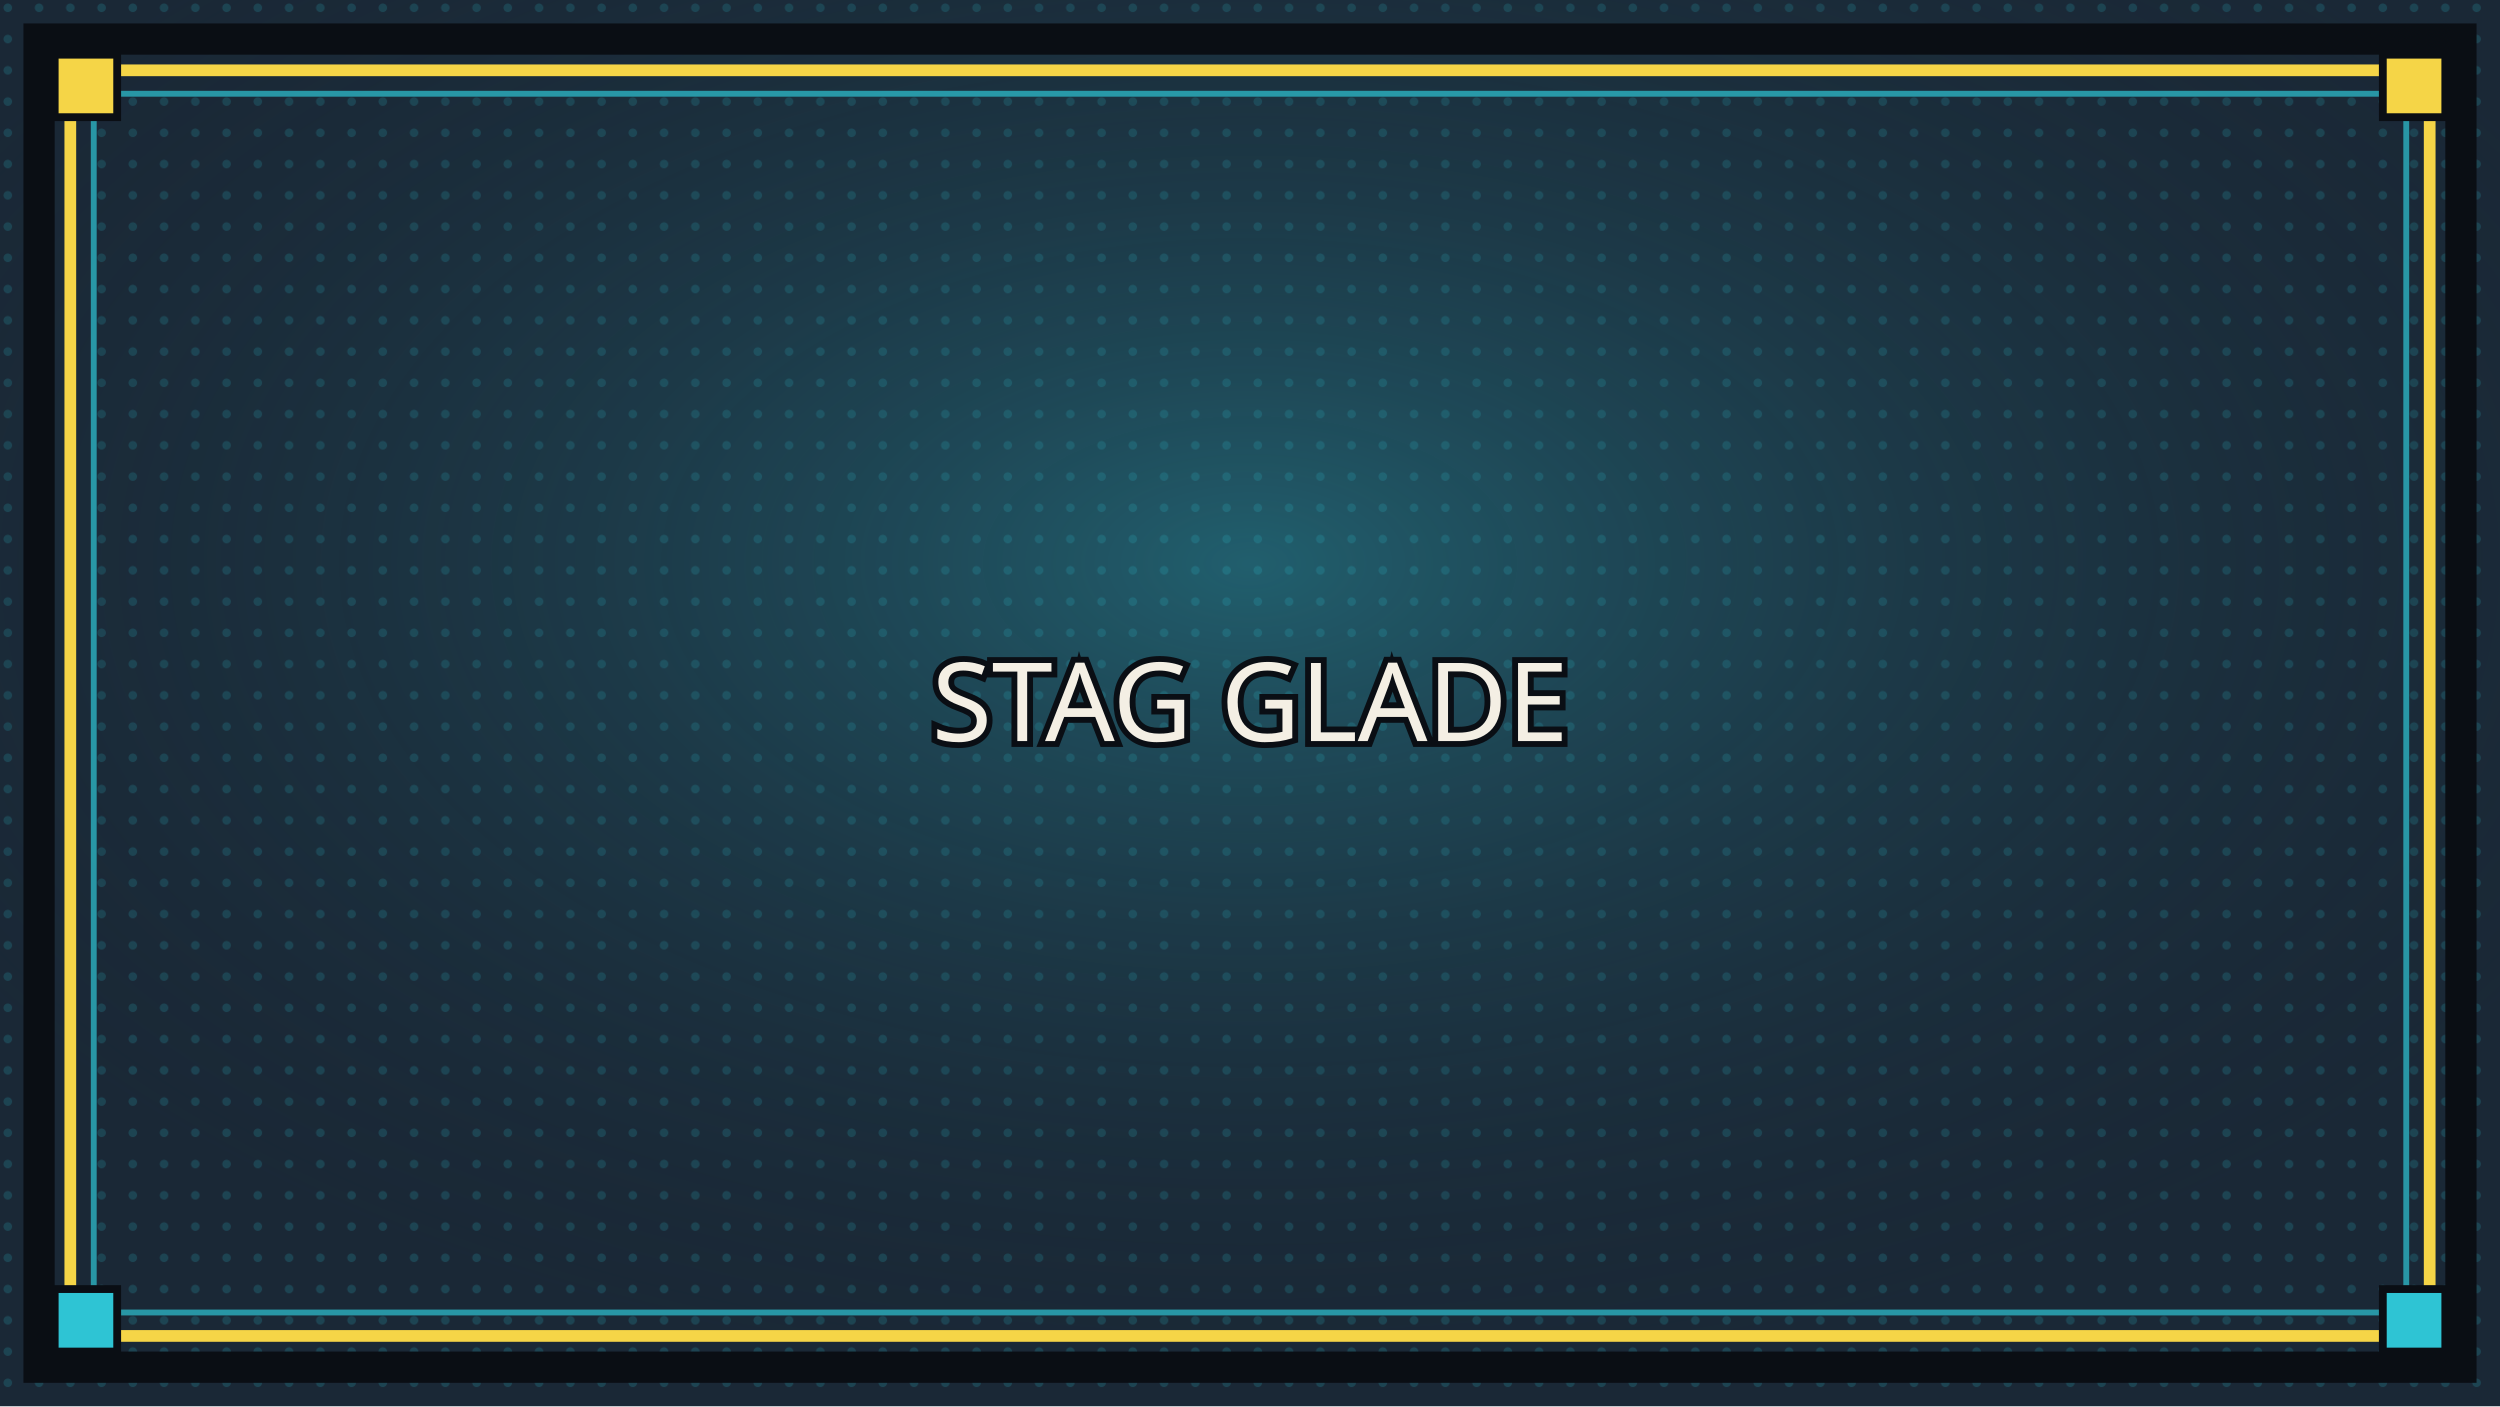
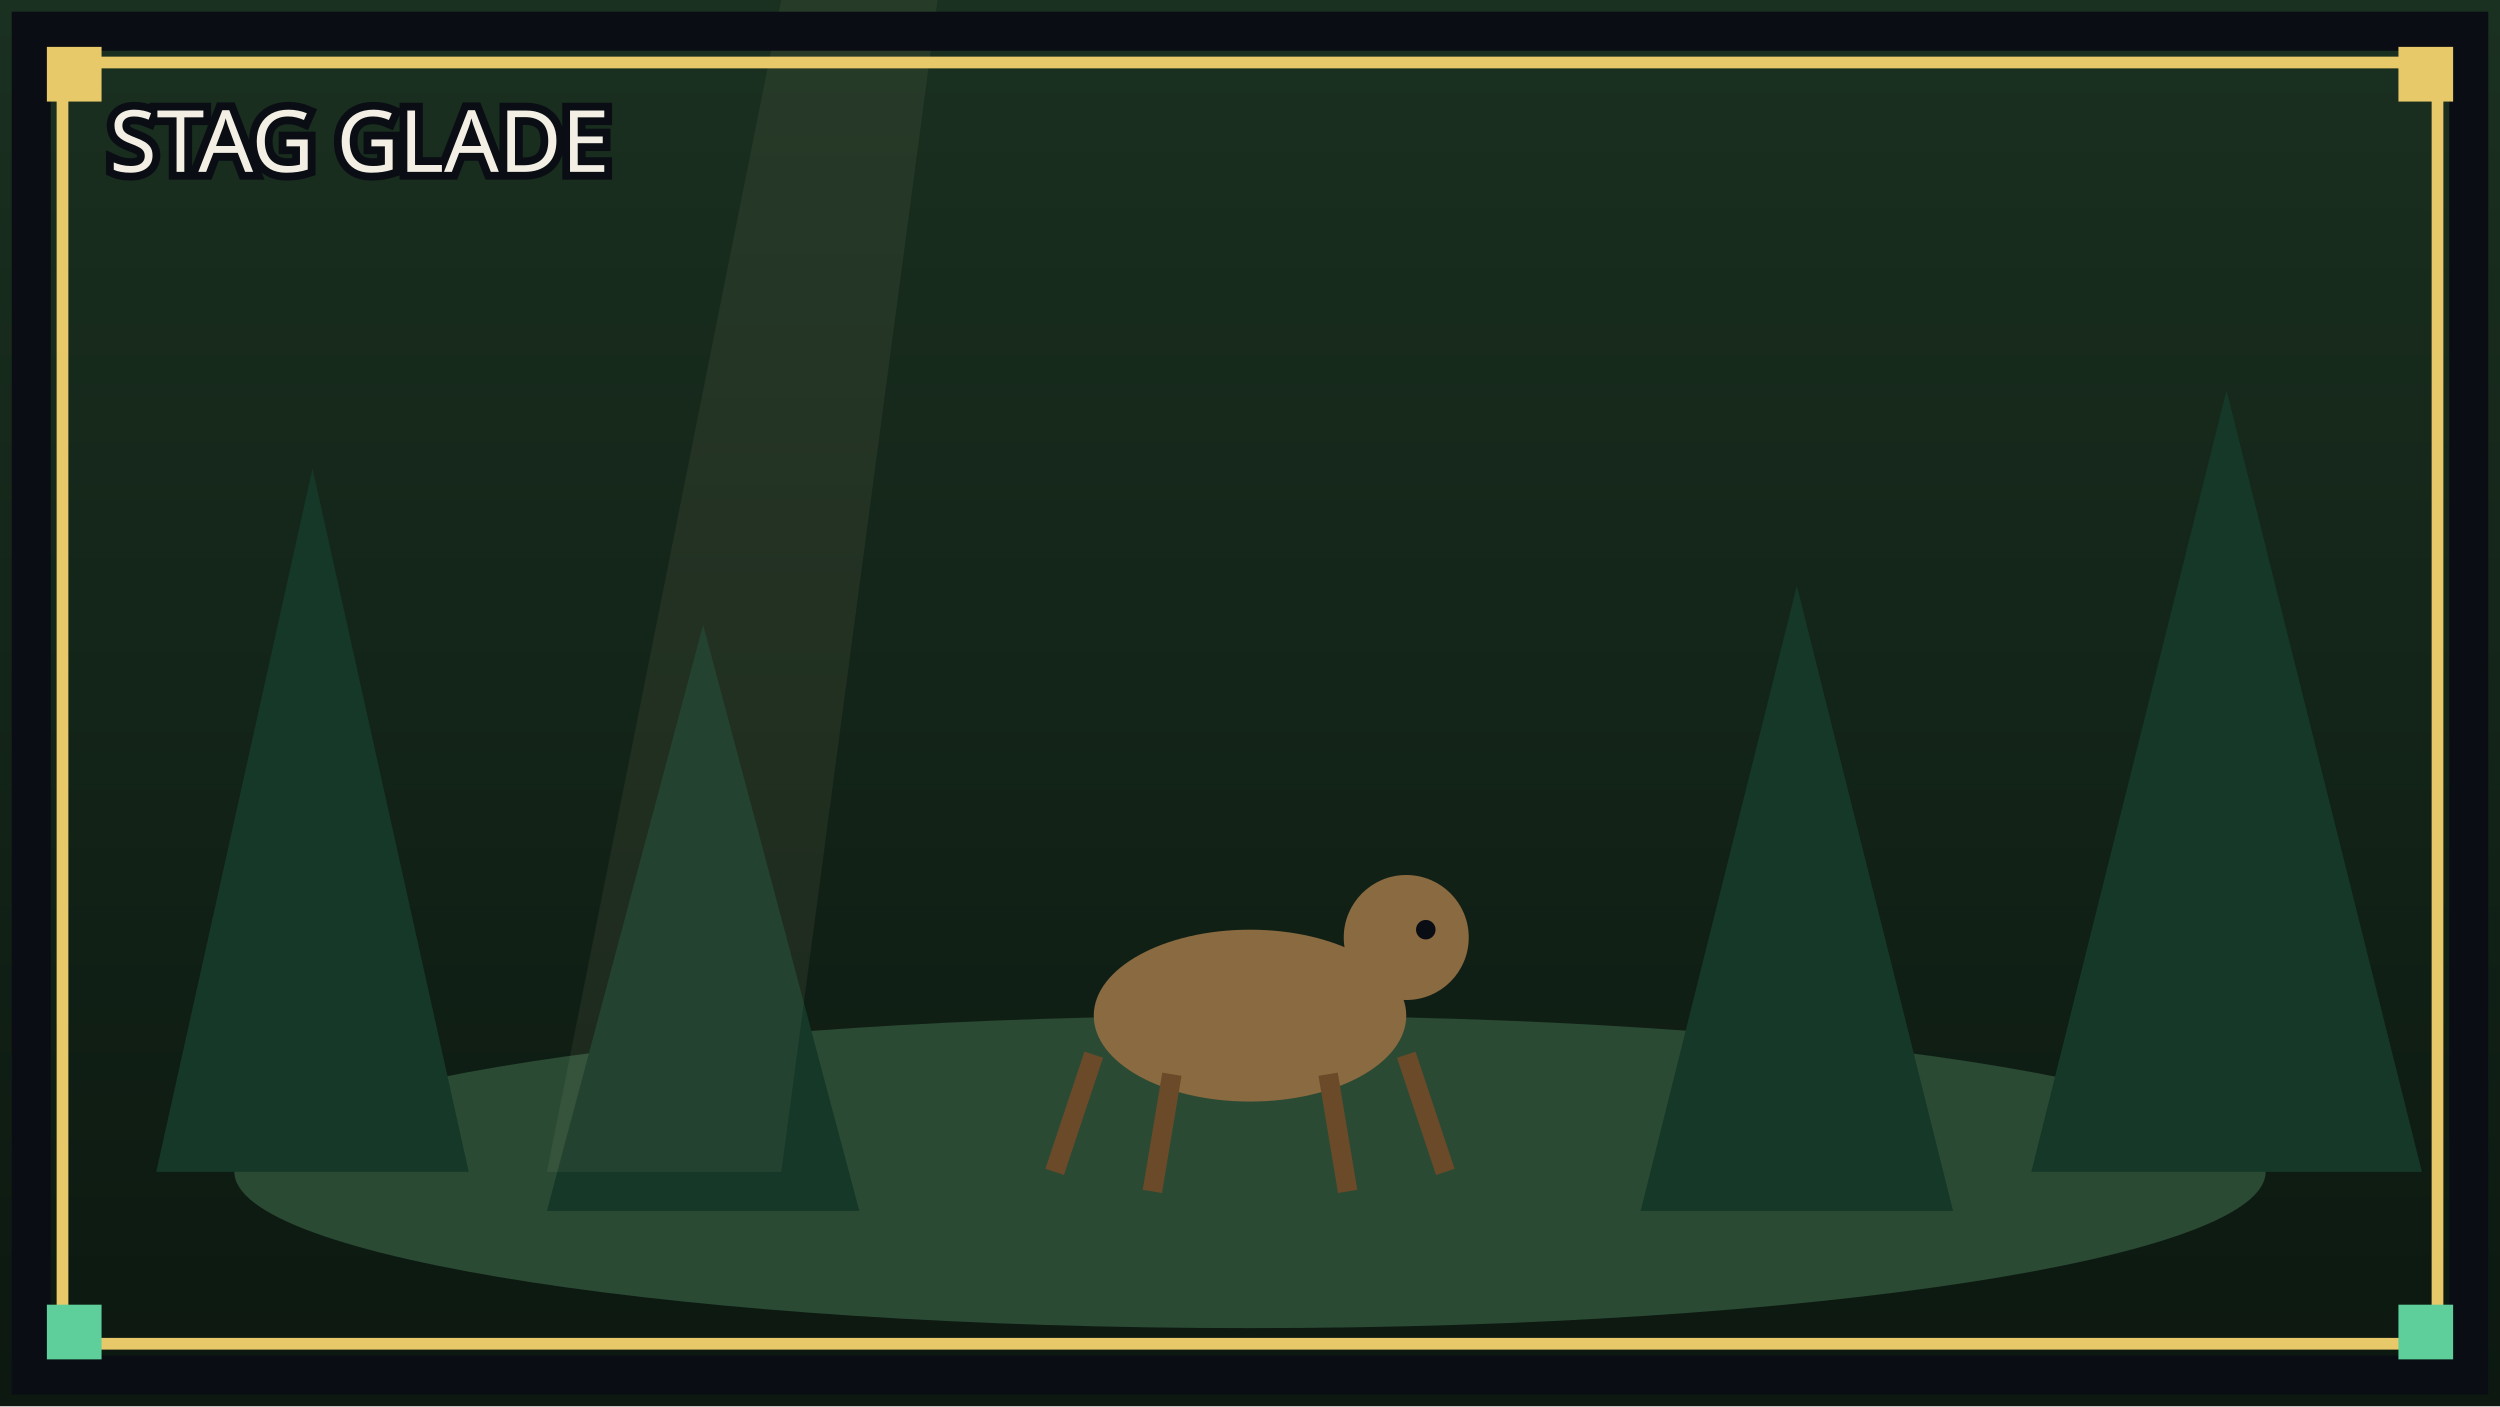
<svg xmlns="http://www.w3.org/2000/svg" width="640" height="360" viewBox="0 0 640 360" fill="none">
  <defs>
-     <pattern id="ht" width="8" height="8" patternUnits="userSpaceOnUse">
-       <circle cx="2" cy="2" r="1.1" fill="#2ec4d4" fill-opacity="0.18" />
-     </pattern>
-     <radialGradient id="g" cx="50%" cy="40%" r="60%">
-       <stop offset="0%" stop-color="#2ec4d4" stop-opacity="0.35" />
-       <stop offset="100%" stop-color="#1a2836" stop-opacity="0" />
-     </radialGradient>
+     <linearGradient id="sky" x1="0" y1="0" x2="0" y2="1">
+       <stop offset="0%" stop-color="#1a3020" />
+       <stop offset="100%" stop-color="#0c1810" />
+     </linearGradient>
  </defs>
-   <rect width="640" height="360" fill="#1a2836" />
-   <rect width="640" height="360" fill="url(#ht)" />
-   <rect width="640" height="360" fill="url(#g)" />
-   <rect x="10" y="10" width="620" height="340" fill="none" stroke="#0a0e14" stroke-width="8" />
-   <rect x="18" y="18" width="604" height="324" fill="none" stroke="#f5d547" stroke-width="3" />
-   <rect x="24" y="24" width="592" height="312" fill="none" stroke="#2ec4d4" stroke-width="1.5" opacity="0.7" />
-   <rect x="14" y="14" width="16" height="16" fill="#f5d547" stroke="#0a0e14" stroke-width="2" />
-   <rect x="610" y="14" width="16" height="16" fill="#f5d547" stroke="#0a0e14" stroke-width="2" />
-   <rect x="14" y="330" width="16" height="16" fill="#2ec4d4" stroke="#0a0e14" stroke-width="2" />
-   <rect x="610" y="330" width="16" height="16" fill="#2ec4d4" stroke="#0a0e14" stroke-width="2" />
-   <text x="320" y="180" text-anchor="middle" dominant-baseline="middle" font-family="Impact, Arial Black, sans-serif" font-size="28" fill="#f4efe4" stroke="#0a0e14" stroke-width="3" paint-order="stroke">STAG GLADE</text>
+   <rect width="640" height="360" fill="url(#sky)" />
+   <ellipse cx="320" cy="300" rx="260" ry="40" fill="#2a4a34" />
+   <g fill="#163828">
+     <path d="M40 300 L80 120 L120 300Z" />
+     <path d="M520 300 L570 100 L620 300Z" />
+     <path d="M140 310 L180 160 L220 310Z" />
+     <path d="M420 310 L460 150 L500 310Z" />
+   </g>
+   <ellipse cx="320" cy="260" rx="40" ry="22" fill="#8a6a40" />
+   <circle cx="360" cy="240" r="16" fill="#8a6a40" />
+   <path d="M355 225 L340 180 L350 225" />
+   <path d="M365 225 L380 175 L370 225" />
+   <path d="M340 185 L325 170 M340 185 L345 160" />
+   <path d="M380 180 L395 165 M380 180 L385 155" />
+   <circle cx="365" cy="238" r="2.5" fill="#0a0e14" />
+   <path d="M280 270 L270 300 M300 275 L295 305 M340 275 L345 305 M360 270 L370 300" stroke="#6a4a28" stroke-width="5" />
+   <path d="M200 0 L240 0 L200 300 L140 300Z" fill="#e8d4a8" opacity="0.07" />
+   <rect x="8" y="8" width="624" height="344" fill="none" stroke="#0a0e14" stroke-width="10" />
+   <rect x="16" y="16" width="608" height="328" fill="none" stroke="#e8c96a" stroke-width="3" />
+   <rect x="12" y="12" width="14" height="14" fill="#e8c96a" />
+   <rect x="614" y="12" width="14" height="14" fill="#e8c96a" />
+   <rect x="12" y="334" width="14" height="14" fill="#5ecf9a" />
+   <rect x="614" y="334" width="14" height="14" fill="#5ecf9a" />
+   <text x="28" y="44" font-family="Impact, Arial Black, sans-serif" font-size="22" fill="#f4efe4" stroke="#0a0e14" stroke-width="4" paint-order="stroke">STAG GLADE</text>
</svg>
